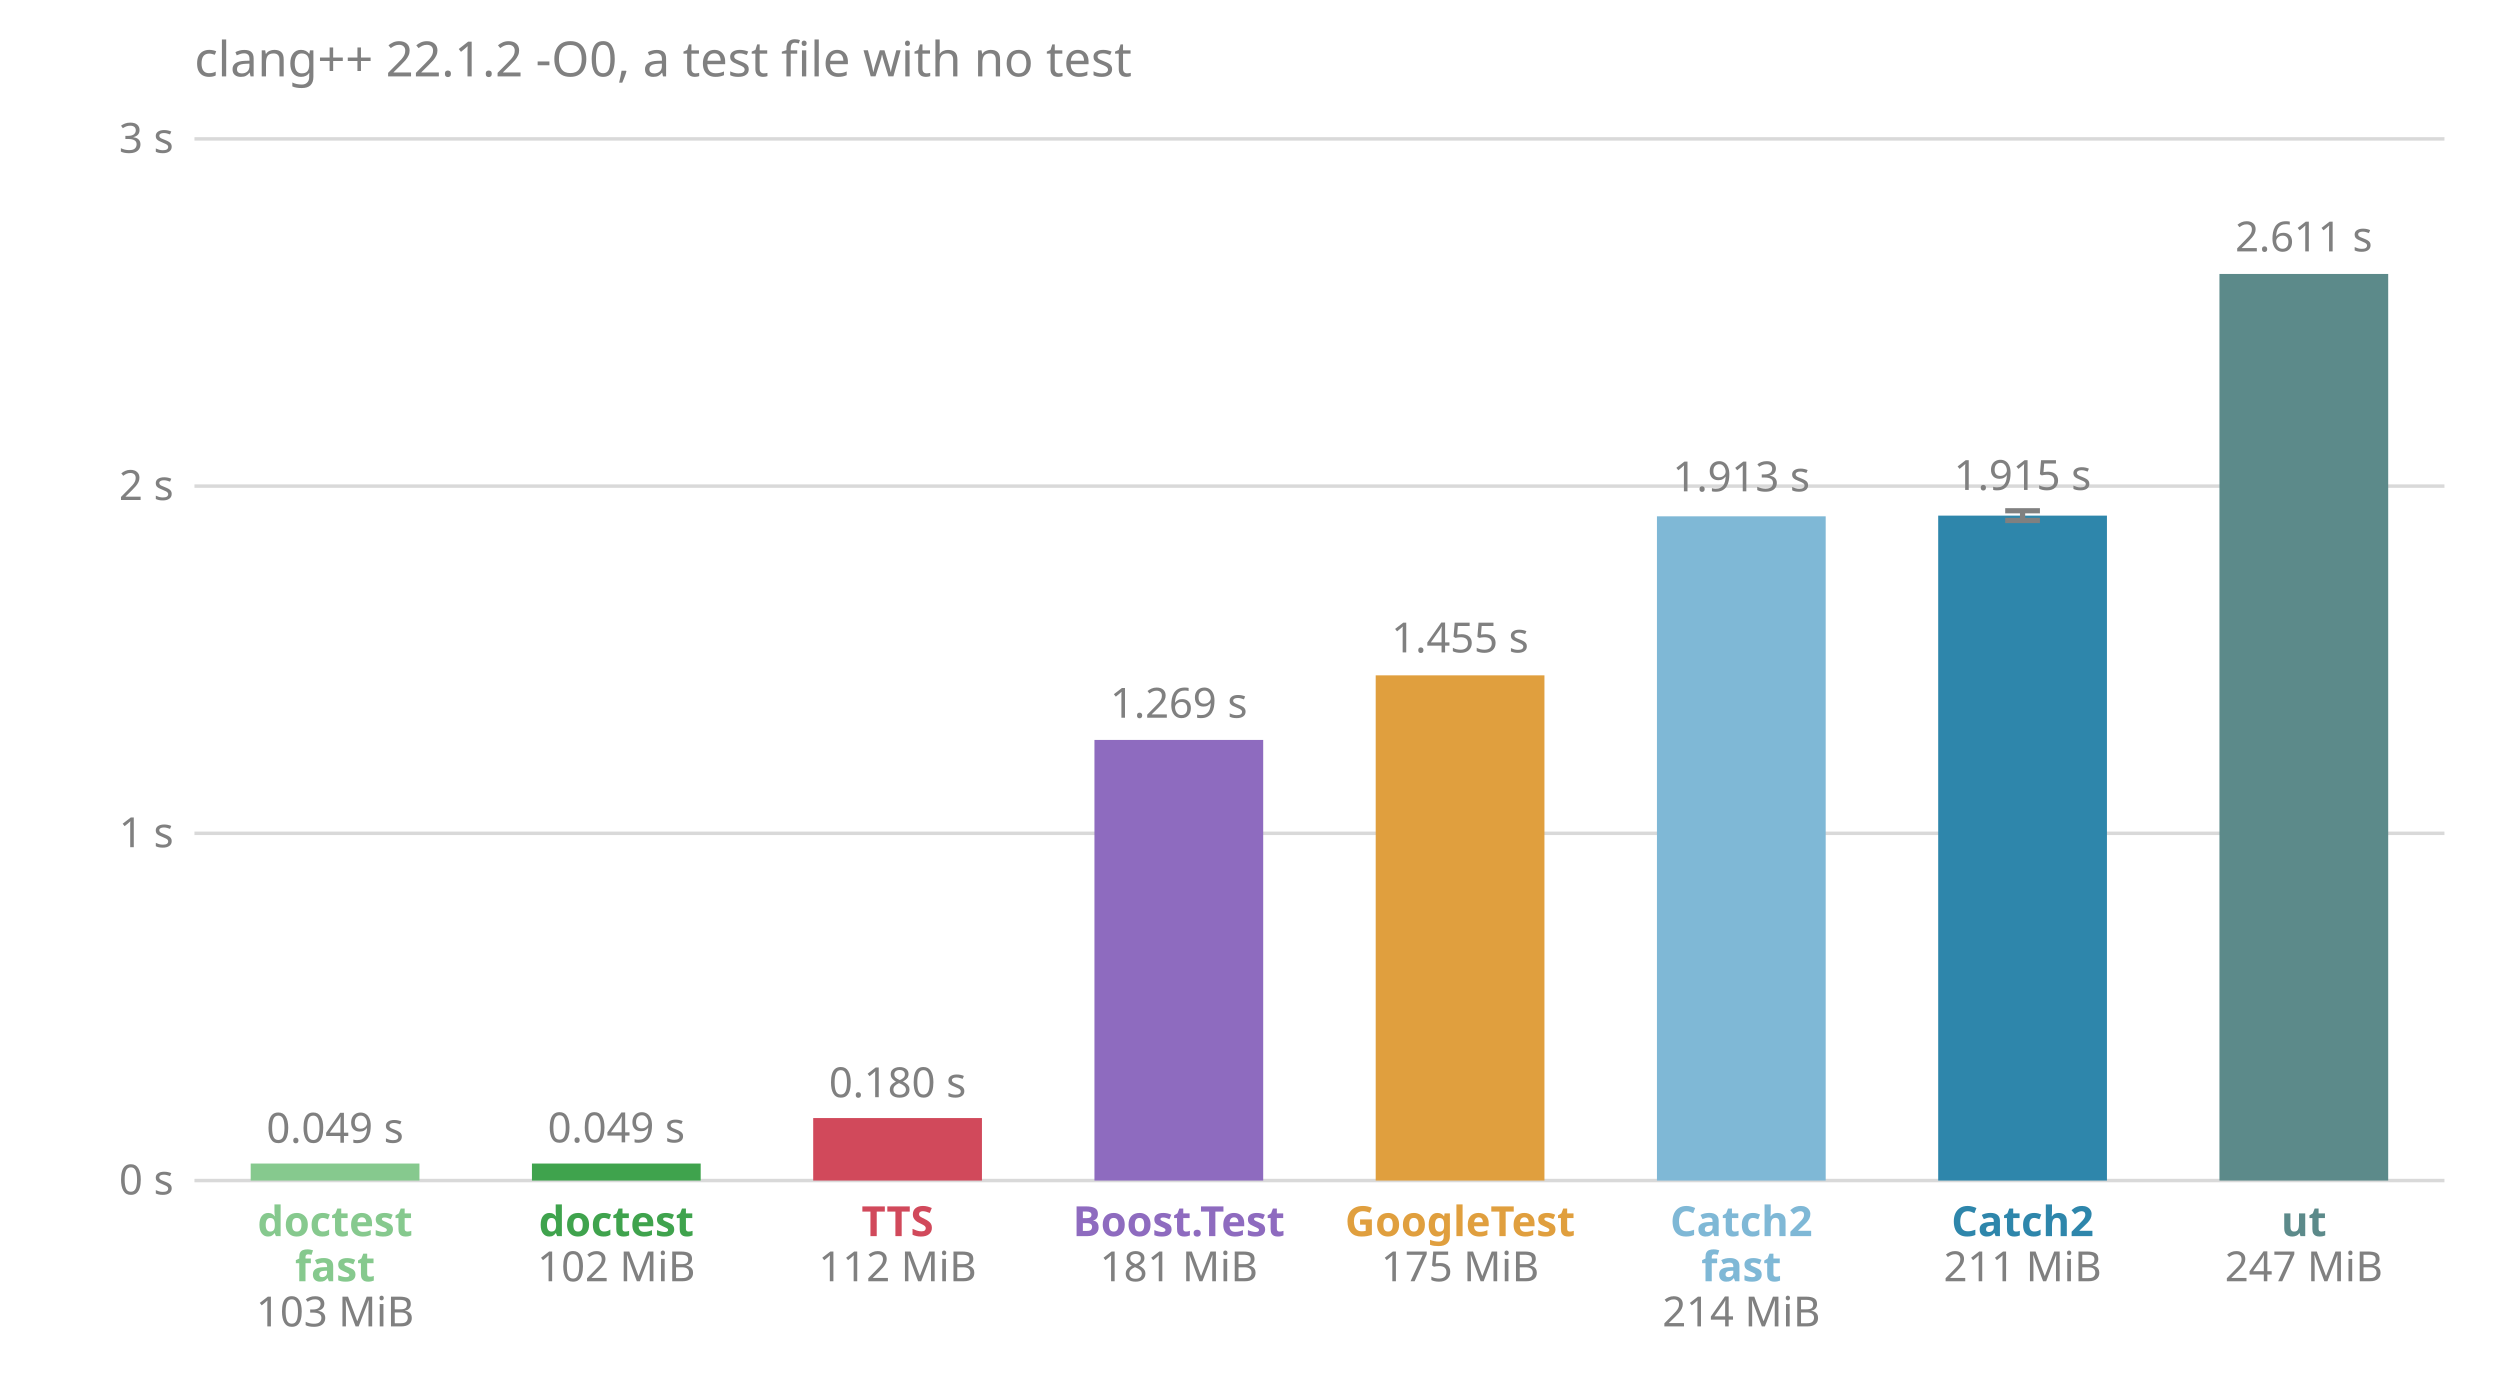
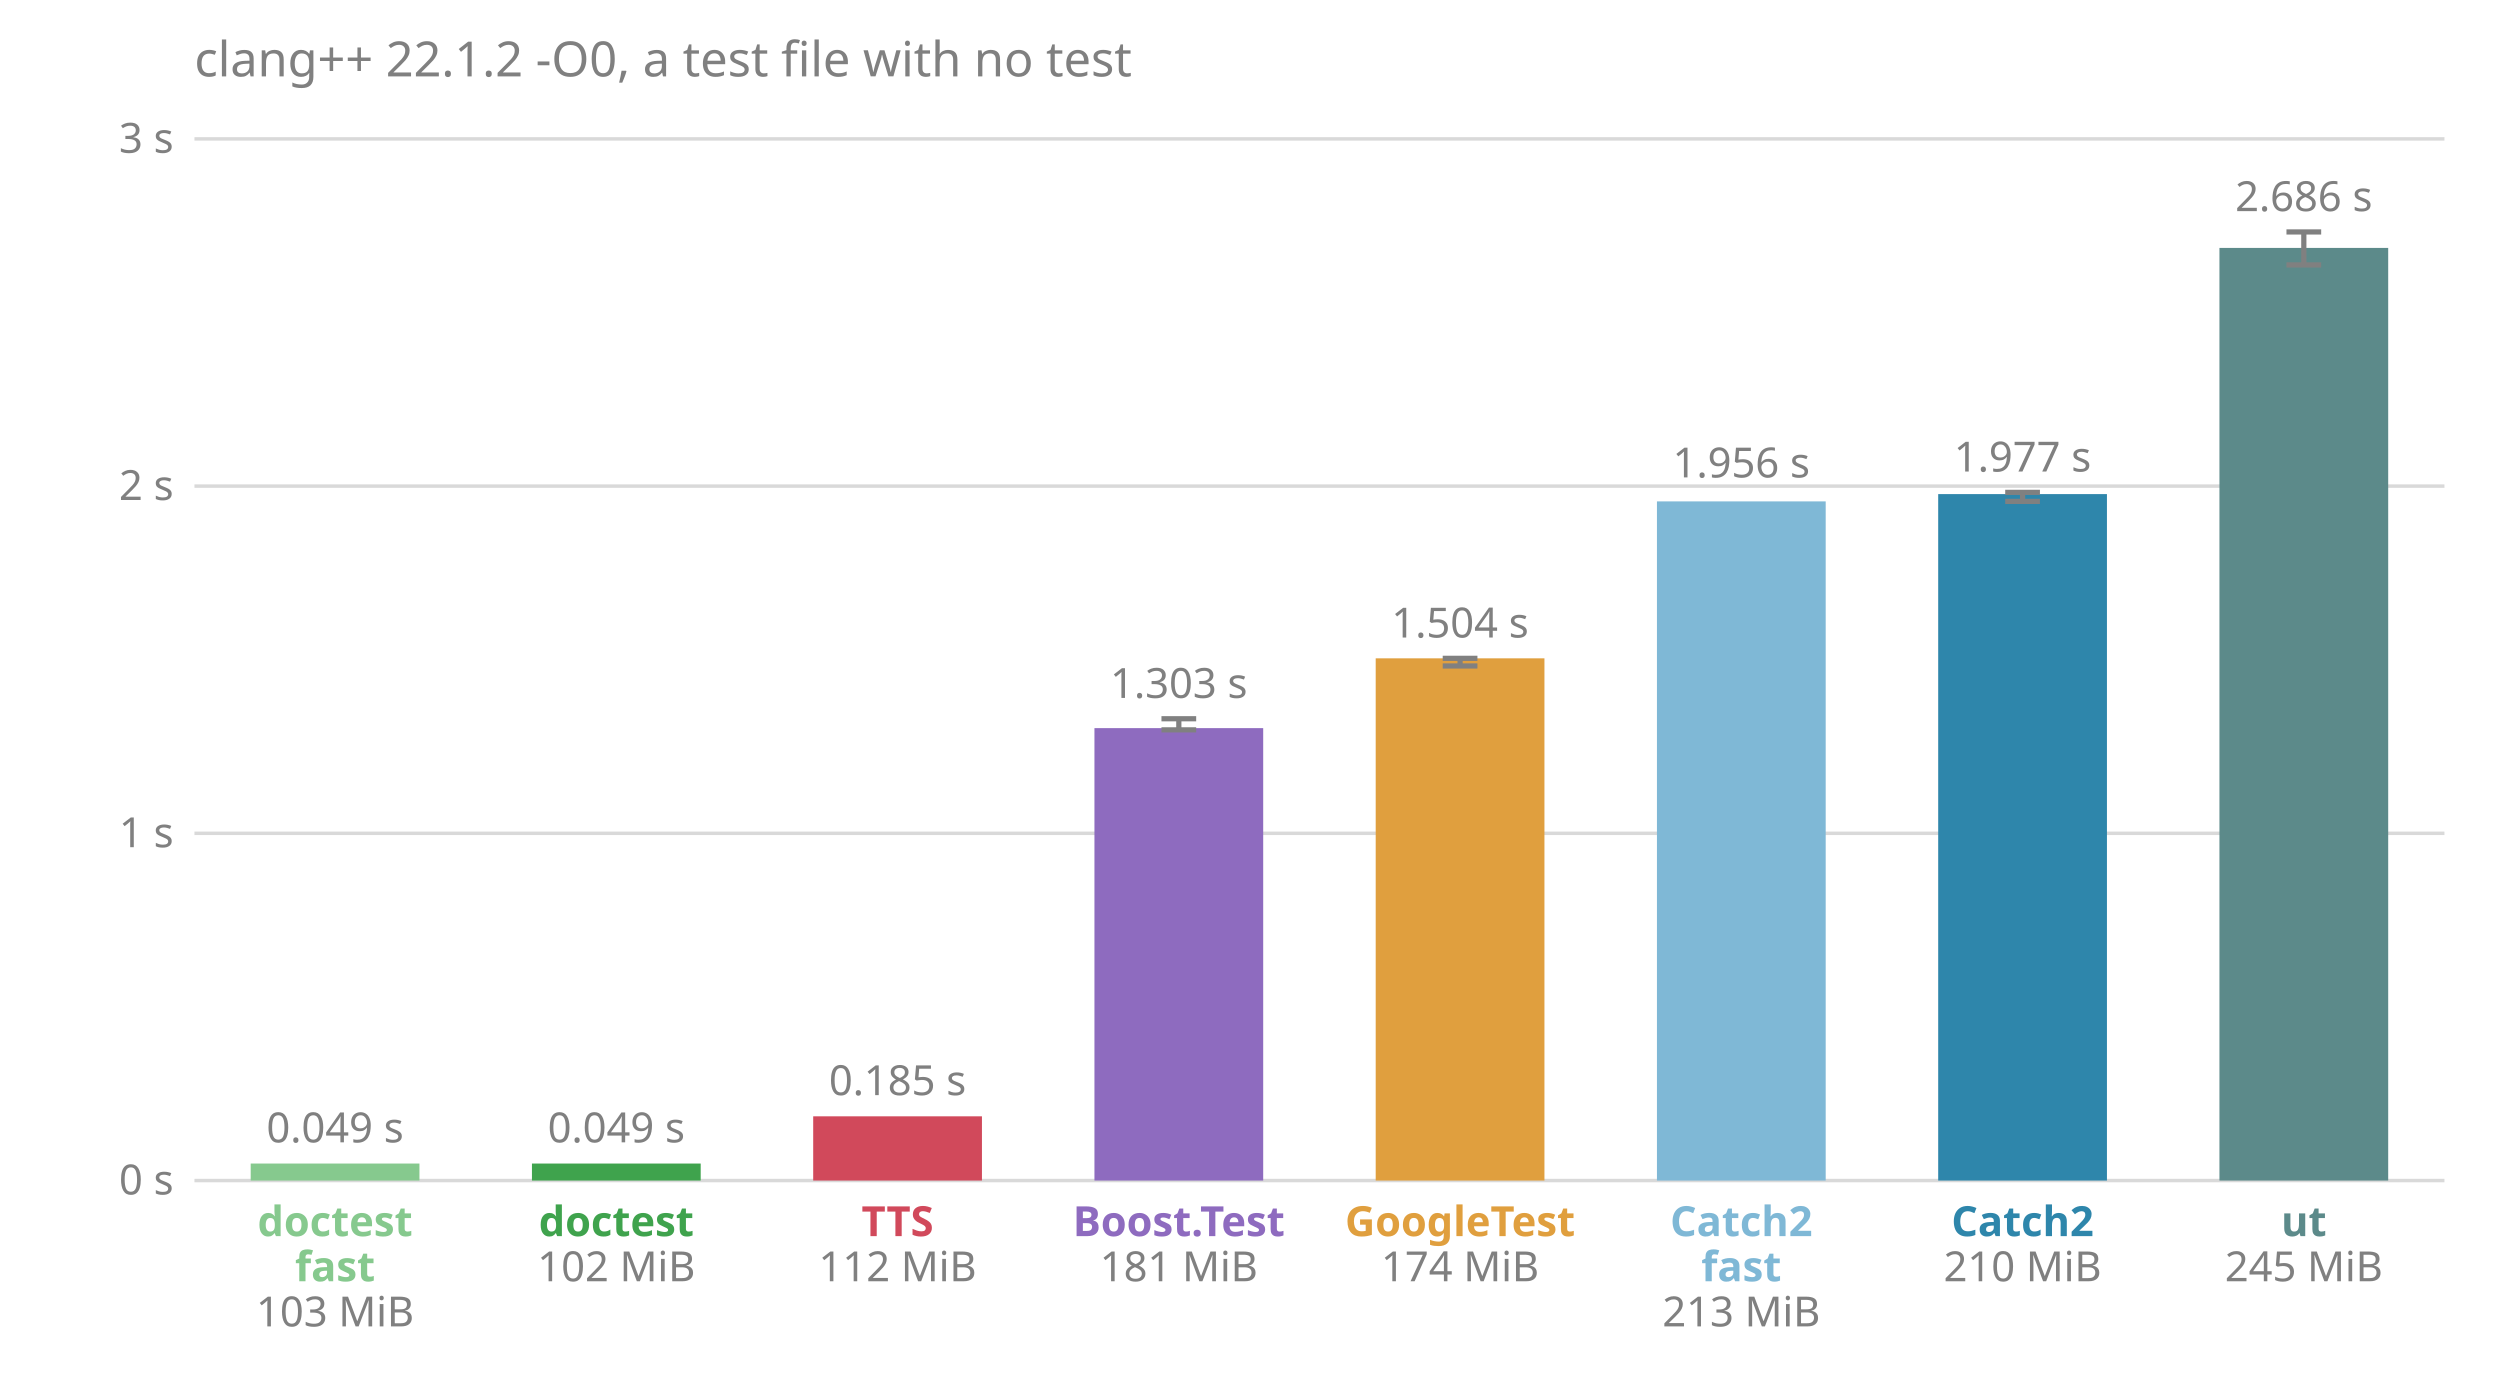
<svg xmlns="http://www.w3.org/2000/svg" viewBox="0 0 720 400" font-family="sans-serif" font-size="12">
  <text x="56.0" y="22.0" fill="#808080" font-size="14">clang++ 22.1.2 -O0, a test file with no test</text>
  <line x1="56.0" x2="704.0" y1="340.0" y2="340.0" stroke="#808080" stroke-opacity="0.3" />
  <text x="50.0" y="344.0" fill="#808080" text-anchor="end">0 s</text>
  <line x1="56.0" x2="704.0" y1="240.0" y2="240.0" stroke="#808080" stroke-opacity="0.3" />
  <text x="50.0" y="244.0" fill="#808080" text-anchor="end">1 s</text>
  <line x1="56.0" x2="704.0" y1="140.0" y2="140.0" stroke="#808080" stroke-opacity="0.3" />
  <text x="50.0" y="144.0" fill="#808080" text-anchor="end">2 s</text>
  <line x1="56.0" x2="704.0" y1="40.0" y2="40.0" stroke="#808080" stroke-opacity="0.3" />
  <text x="50.0" y="44.0" fill="#808080" text-anchor="end">3 s</text>
  <rect x="72.2" y="335.1" width="48.6" height="4.9" fill="#86c98e" />
-   <text x="96.5" y="329.1" fill="#808080" text-anchor="middle">0.049 s</text>
+   <text x="96.5" y="329.0" fill="#808080" text-anchor="middle">0.049 s</text>
  <text x="96.5" y="356.0" fill="#86c98e" font-weight="bold" text-anchor="middle">doctest</text>
  <text x="96.5" y="369.0" fill="#86c98e" font-weight="bold" text-anchor="middle">fast</text>
  <text x="96.5" y="382.0" fill="#808080" text-anchor="middle">103 MiB</text>
  <rect x="153.2" y="335.1" width="48.6" height="4.9" fill="#3fa34d" />
  <text x="177.5" y="329.0" fill="#808080" text-anchor="middle">0.049 s</text>
  <text x="177.5" y="356.0" fill="#3fa34d" font-weight="bold" text-anchor="middle">doctest</text>
  <text x="177.5" y="369.0" fill="#808080" text-anchor="middle">102 MiB</text>
-   <rect x="234.2" y="322.0" width="48.6" height="18.0" fill="#d1495b" />
-   <text x="258.5" y="316.0" fill="#808080" text-anchor="middle">0.180 s</text>
+   <rect x="234.2" y="321.5" width="48.6" height="18.5" fill="#d1495b" />
+   <text x="258.5" y="315.4" fill="#808080" text-anchor="middle">0.185 s</text>
  <text x="258.5" y="356.0" fill="#d1495b" font-weight="bold" text-anchor="middle">TTS</text>
  <text x="258.5" y="369.0" fill="#808080" text-anchor="middle">112 MiB</text>
-   <rect x="315.2" y="213.1" width="48.6" height="126.9" fill="#8e6bbf" />
-   <text x="339.5" y="206.7" fill="#808080" text-anchor="middle">1.269 s</text>
+   <rect x="315.2" y="209.7" width="48.6" height="130.3" fill="#8e6bbf" />
+   <line x1="339.5" x2="339.5" y1="210.2" y2="207.0" stroke="#808080" stroke-width="1.5" />
+   <line x1="334.5" x2="344.5" y1="210.2" y2="210.2" stroke="#808080" stroke-width="1.5" />
+   <line x1="334.5" x2="344.5" y1="207.0" y2="207.0" stroke="#808080" stroke-width="1.5" />
+   <text x="339.5" y="201.0" fill="#808080" text-anchor="middle">1.303 s</text>
  <text x="339.5" y="356.0" fill="#8e6bbf" font-weight="bold" text-anchor="middle">Boost.Test</text>
  <text x="339.5" y="369.0" fill="#808080" text-anchor="middle">181 MiB</text>
-   <rect x="396.2" y="194.5" width="48.6" height="145.5" fill="#e09f3e" />
-   <text x="420.5" y="187.9" fill="#808080" text-anchor="middle">1.455 s</text>
+   <rect x="396.2" y="189.6" width="48.6" height="150.4" fill="#e09f3e" />
+   <line x1="420.5" x2="420.5" y1="191.8" y2="189.6" stroke="#808080" stroke-width="1.5" />
+   <line x1="415.5" x2="425.5" y1="191.8" y2="191.8" stroke="#808080" stroke-width="1.5" />
+   <line x1="415.5" x2="425.5" y1="189.6" y2="189.6" stroke="#808080" stroke-width="1.5" />
+   <text x="420.5" y="183.6" fill="#808080" text-anchor="middle">1.504 s</text>
  <text x="420.5" y="356.0" fill="#e09f3e" font-weight="bold" text-anchor="middle">GoogleTest</text>
-   <text x="420.5" y="369.0" fill="#808080" text-anchor="middle">175 MiB</text>
-   <rect x="477.2" y="148.7" width="48.6" height="191.3" fill="#7fb8d6" />
-   <text x="501.5" y="141.5" fill="#808080" text-anchor="middle">1.913 s</text>
+   <text x="420.5" y="369.0" fill="#808080" text-anchor="middle">174 MiB</text>
+   <rect x="477.2" y="144.4" width="48.6" height="195.6" fill="#7fb8d6" />
+   <text x="501.5" y="137.5" fill="#808080" text-anchor="middle">1.956 s</text>
  <text x="501.5" y="356.0" fill="#7fb8d6" font-weight="bold" text-anchor="middle">Catch2</text>
  <text x="501.5" y="369.0" fill="#7fb8d6" font-weight="bold" text-anchor="middle">fast</text>
-   <text x="501.5" y="382.0" fill="#808080" text-anchor="middle">214 MiB</text>
-   <rect x="558.2" y="148.5" width="48.6" height="191.5" fill="#2e86ab" />
-   <line x1="582.5" x2="582.5" y1="149.9" y2="147.1" stroke="#808080" stroke-width="1.5" />
-   <line x1="577.5" x2="587.5" y1="149.9" y2="149.9" stroke="#808080" stroke-width="1.5" />
-   <line x1="577.5" x2="587.5" y1="147.1" y2="147.1" stroke="#808080" stroke-width="1.5" />
-   <text x="582.5" y="141.1" fill="#808080" text-anchor="middle">1.915 s</text>
+   <text x="501.5" y="382.0" fill="#808080" text-anchor="middle">213 MiB</text>
+   <rect x="558.2" y="142.3" width="48.6" height="197.7" fill="#2e86ab" />
+   <line x1="582.5" x2="582.5" y1="144.4" y2="141.8" stroke="#808080" stroke-width="1.5" />
+   <line x1="577.5" x2="587.5" y1="144.4" y2="144.4" stroke="#808080" stroke-width="1.5" />
+   <line x1="577.5" x2="587.5" y1="141.8" y2="141.8" stroke="#808080" stroke-width="1.5" />
+   <text x="582.5" y="135.8" fill="#808080" text-anchor="middle">1.977 s</text>
  <text x="582.5" y="356.0" fill="#2e86ab" font-weight="bold" text-anchor="middle">Catch2</text>
-   <text x="582.5" y="369.0" fill="#808080" text-anchor="middle">211 MiB</text>
-   <rect x="639.2" y="78.9" width="48.6" height="261.1" fill="#5c8a8a" />
-   <text x="663.5" y="72.4" fill="#808080" text-anchor="middle">2.611 s</text>
+   <text x="582.5" y="369.0" fill="#808080" text-anchor="middle">210 MiB</text>
+   <rect x="639.2" y="71.4" width="48.6" height="268.6" fill="#5c8a8a" />
+   <line x1="663.5" x2="663.5" y1="76.3" y2="66.8" stroke="#808080" stroke-width="1.5" />
+   <line x1="658.5" x2="668.5" y1="76.3" y2="76.3" stroke="#808080" stroke-width="1.5" />
+   <line x1="658.5" x2="668.5" y1="66.8" y2="66.8" stroke="#808080" stroke-width="1.5" />
+   <text x="663.5" y="60.8" fill="#808080" text-anchor="middle">2.686 s</text>
  <text x="663.5" y="356.0" fill="#5c8a8a" font-weight="bold" text-anchor="middle">ut</text>
-   <text x="663.5" y="369.0" fill="#808080" text-anchor="middle">247 MiB</text>
+   <text x="663.5" y="369.0" fill="#808080" text-anchor="middle">245 MiB</text>
</svg>
